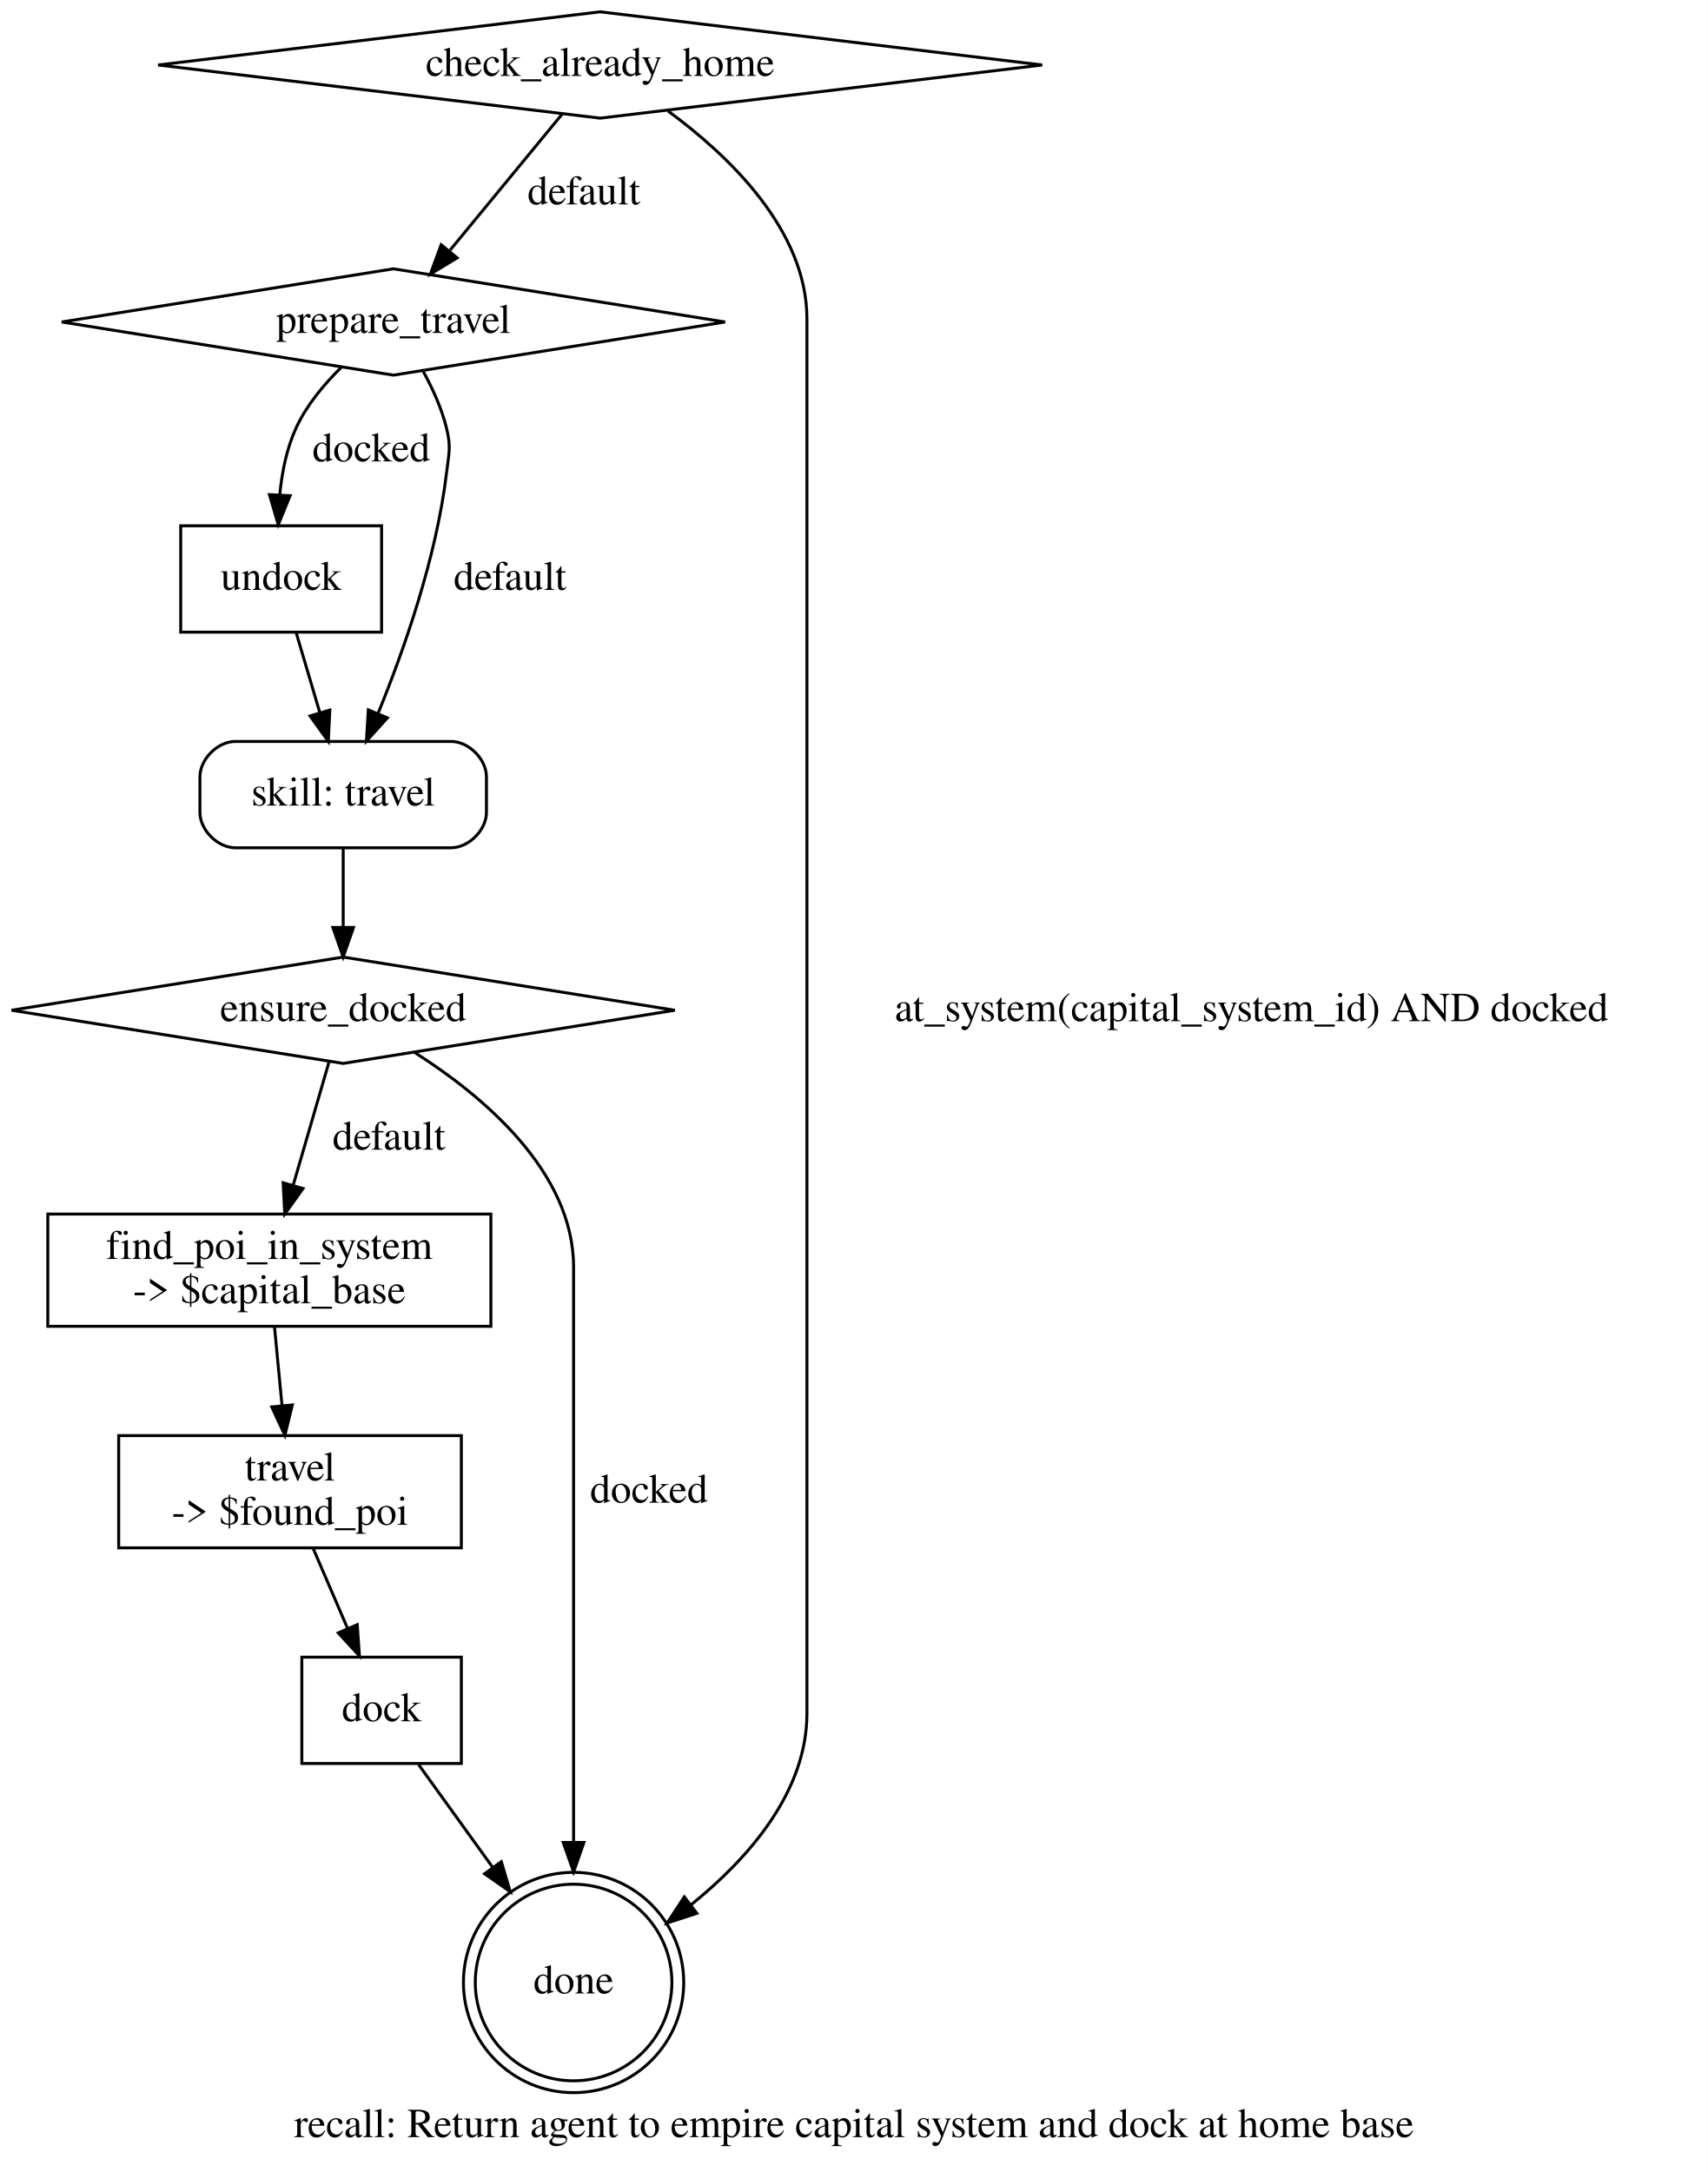
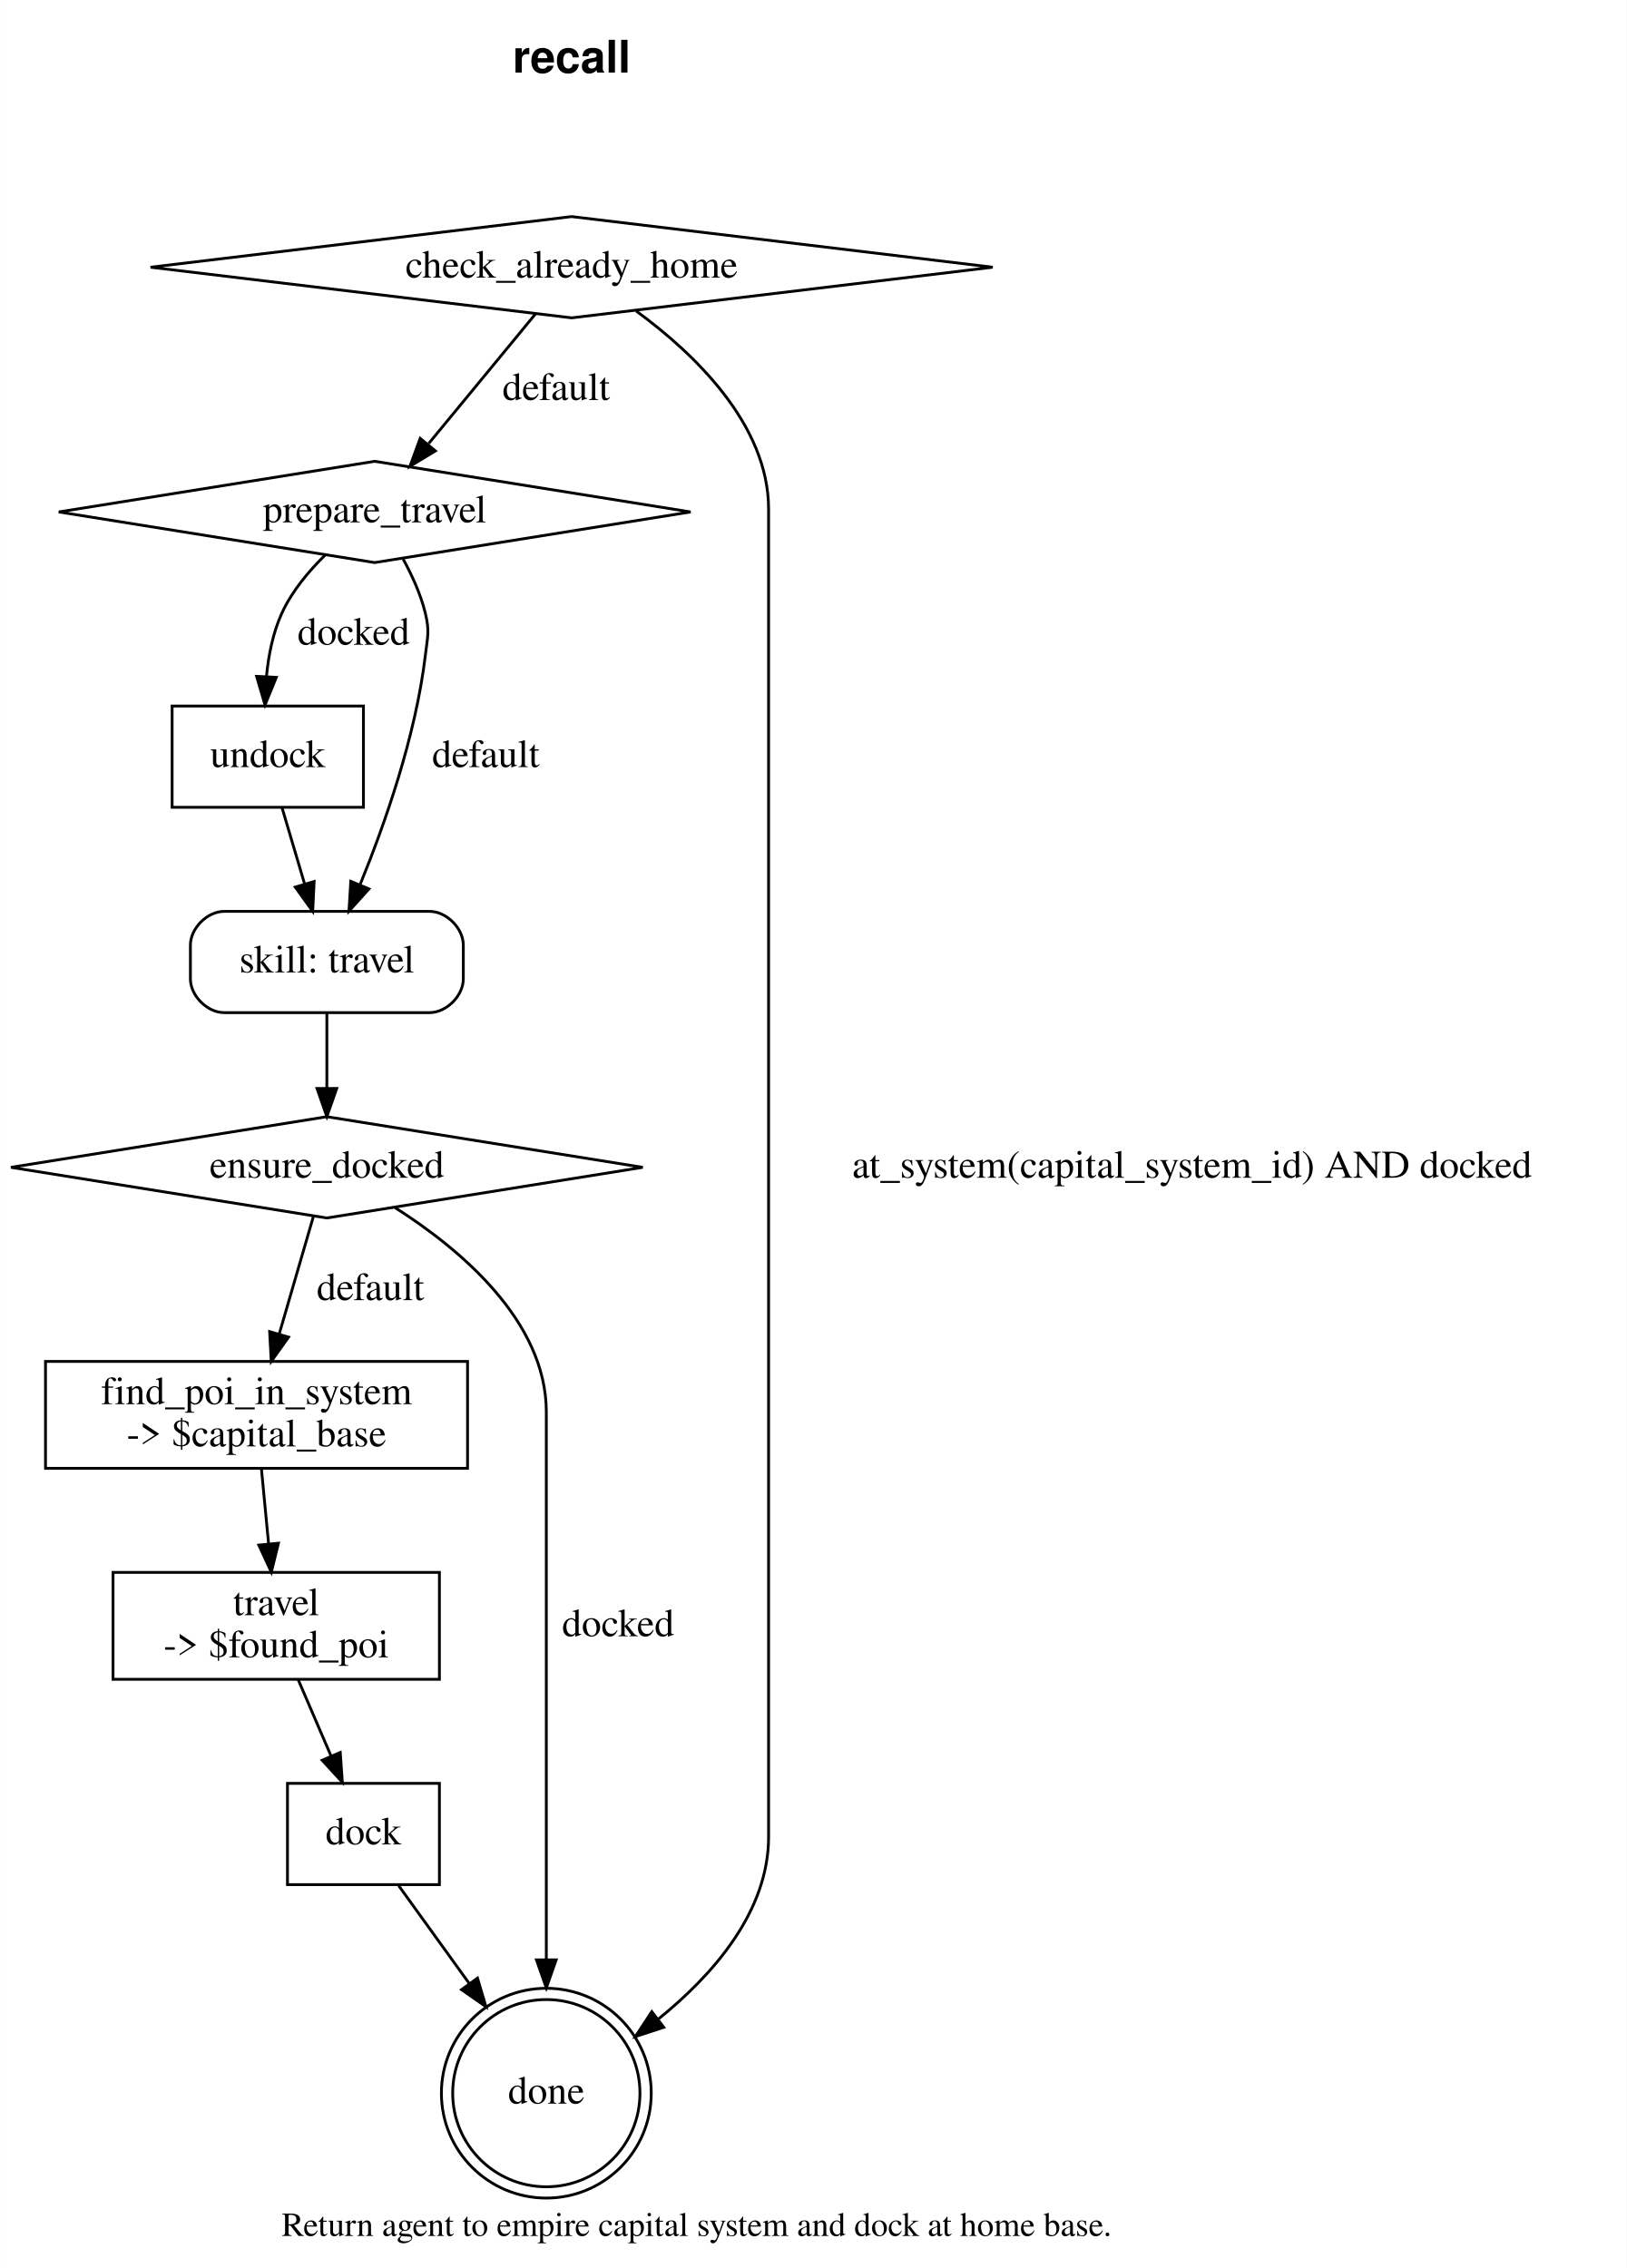
- <svg xmlns="http://www.w3.org/2000/svg" width="578pt" height="735pt" viewBox="0.00 0.00 578.14 735.29">
-   <g id="graph0" class="graph" transform="scale(1 1) rotate(0) translate(4 731.29)">
-     <polygon fill="white" stroke="transparent" points="-4,4 -4,-731.29 574.14,-731.29 574.14,4 -4,4" />
-     <text text-anchor="middle" x="285.07" y="-7.8" font-family="Times,serif" font-size="14.00">recall: Return agent to empire capital system and dock at home base</text>
+ <svg xmlns="http://www.w3.org/2000/svg" width="578pt" height="806pt" viewBox="0.00 0.00 578.14 806.29">
+   <g id="graph0" class="graph" transform="scale(1 1) rotate(0) translate(4 802.29)">
+     <polygon fill="white" stroke="transparent" points="-4,4 -4,-802.29 574.14,-802.29 574.14,4 -4,4" />
+     <text text-anchor="start" x="96.07" y="-7.4" font-family="Times,serif" font-size="12.00">Return agent to empire capital system and dock at home base.</text>
    <g id="node1" class="node">
-       <polygon fill="none" stroke="black" points="199.14,-727.29 49.49,-709.29 199.14,-691.29 348.78,-709.29 199.14,-727.29" />
-       <text text-anchor="middle" x="199.14" y="-705.59" font-family="Times,serif" font-size="14.00">check_already_home</text>
+       <text text-anchor="middle" x="199.14" y="-776.49" font-family="Helvetica,sans-Serif" font-weight="bold" font-size="16.00">recall</text>
    </g>
    <g id="node2" class="node">
-       <polygon fill="none" stroke="black" points="129.14,-640.29 16.86,-622.29 129.14,-604.29 241.41,-622.29 129.14,-640.29" />
-       <text text-anchor="middle" x="129.14" y="-618.59" font-family="Times,serif" font-size="14.00">prepare_travel</text>
+       <polygon fill="none" stroke="black" points="199.14,-725.29 49.49,-707.29 199.14,-689.29 348.78,-707.29 199.14,-725.29" />
+       <text text-anchor="middle" x="199.14" y="-703.59" font-family="Times,serif" font-size="14.00">check_already_home</text>
+     </g>
+     <g id="node3" class="node">
+       <polygon fill="none" stroke="black" points="129.14,-638.29 16.86,-620.29 129.14,-602.29 241.41,-620.29 129.14,-638.29" />
+       <text text-anchor="middle" x="129.14" y="-616.59" font-family="Times,serif" font-size="14.00">prepare_travel</text>
+     </g>
+     <g id="edge3" class="edge">
+       <path fill="none" stroke="black" d="M186.3,-690.7C175.67,-677.8 160.42,-659.28 148.34,-644.62" />
+       <polygon fill="black" stroke="black" points="150.72,-641.99 141.66,-636.5 145.31,-646.44 150.72,-641.99" />
+       <text text-anchor="middle" x="193.64" y="-660.09" font-family="Times,serif" font-size="14.00">default</text>
+     </g>
+     <g id="node10" class="node">
+       <ellipse fill="none" stroke="black" cx="190.14" cy="-58.15" rx="33.28" ry="33.28" />
+       <ellipse fill="none" stroke="black" cx="190.14" cy="-58.15" rx="37.29" ry="37.29" />
+       <text text-anchor="middle" x="190.14" y="-54.45" font-family="Times,serif" font-size="14.00">done</text>
    </g>
    <g id="edge2" class="edge">
-       <path fill="none" stroke="black" d="M186.3,-692.7C175.67,-679.8 160.42,-661.28 148.34,-646.62" />
-       <polygon fill="black" stroke="black" points="150.72,-643.99 141.66,-638.5 145.31,-648.44 150.72,-643.99" />
-       <text text-anchor="middle" x="193.64" y="-662.09" font-family="Times,serif" font-size="14.00">default</text>
+       <path fill="none" stroke="black" d="M222.06,-691.74C242.47,-676.8 269.14,-651.5 269.14,-621.29 269.14,-621.29 269.14,-621.29 269.14,-149.29 269.14,-122.77 249.56,-100.32 229.9,-84.45" />
+       <polygon fill="black" stroke="black" points="231.88,-81.57 221.81,-78.28 227.63,-87.13 231.88,-81.57" />
+       <text text-anchor="middle" x="419.64" y="-383.59" font-family="Times,serif" font-size="14.00">at_system(capital_system_id) AND docked</text>
+     </g>
+     <g id="node4" class="node">
+       <polygon fill="none" stroke="black" points="125.14,-551.29 57.14,-551.29 57.14,-515.29 125.14,-515.29 125.14,-551.29" />
+       <text text-anchor="middle" x="91.14" y="-529.59" font-family="Times,serif" font-size="14.00">undock</text>
+     </g>
+     <g id="edge4" class="edge">
+       <path fill="none" stroke="black" d="M111.52,-604.95C105.63,-599.18 99.67,-592.04 96.14,-584.29 92.99,-577.39 91.4,-569.4 90.68,-561.87" />
+       <polygon fill="black" stroke="black" points="94.17,-561.48 90.16,-551.67 87.17,-561.84 94.17,-561.48" />
+       <text text-anchor="middle" x="121.64" y="-573.09" font-family="Times,serif" font-size="14.00">docked</text>
+     </g>
+     <g id="node5" class="node">
+       <path fill="none" stroke="black" d="M148.64,-478.29C148.64,-478.29 75.64,-478.29 75.64,-478.29 69.64,-478.29 63.64,-472.29 63.64,-466.29 63.64,-466.29 63.64,-454.29 63.64,-454.29 63.64,-448.29 69.64,-442.29 75.64,-442.29 75.64,-442.29 148.64,-442.29 148.64,-442.29 154.64,-442.29 160.64,-448.29 160.64,-454.29 160.64,-454.29 160.64,-466.29 160.64,-466.29 160.64,-472.29 154.64,-478.29 148.64,-478.29" />
+       <text text-anchor="middle" x="112.14" y="-456.59" font-family="Times,serif" font-size="14.00">skill: travel</text>
+     </g>
+     <g id="edge5" class="edge">
+       <path fill="none" stroke="black" d="M139.25,-603.54C142.43,-597.73 145.53,-590.94 147.14,-584.29 148.71,-577.81 147.92,-575.91 147.14,-569.29 143.73,-540.57 132.73,-509.29 123.96,-487.82" />
+       <polygon fill="black" stroke="black" points="127.1,-486.27 120,-478.4 120.65,-488.98 127.1,-486.27" />
+       <text text-anchor="middle" x="168.64" y="-529.59" font-family="Times,serif" font-size="14.00">default</text>
+     </g>
+     <g id="edge6" class="edge">
+       <path fill="none" stroke="black" d="M96.22,-515.11C98.62,-507 101.54,-497.13 104.22,-488.07" />
+       <polygon fill="black" stroke="black" points="107.62,-488.91 107.1,-478.32 100.91,-486.92 107.62,-488.91" />
+     </g>
+     <g id="node6" class="node">
+       <polygon fill="none" stroke="black" points="112.14,-405.29 -0.14,-387.29 112.14,-369.29 224.41,-387.29 112.14,-405.29" />
+       <text text-anchor="middle" x="112.14" y="-383.59" font-family="Times,serif" font-size="14.00">ensure_docked</text>
+     </g>
+     <g id="edge7" class="edge">
+       <path fill="none" stroke="black" d="M112.14,-442.11C112.14,-434.08 112.14,-424.34 112.14,-415.36" />
+       <polygon fill="black" stroke="black" points="115.64,-415.32 112.14,-405.32 108.64,-415.32 115.64,-415.32" />
+     </g>
+     <g id="node7" class="node">
+       <polygon fill="none" stroke="black" points="162.14,-318.29 12.14,-318.29 12.14,-280.29 162.14,-280.29 162.14,-318.29" />
+       <text text-anchor="middle" x="87.14" y="-303.09" font-family="Times,serif" font-size="14.00">find_poi_in_system</text>
+       <text text-anchor="middle" x="87.14" y="-288.09" font-family="Times,serif" font-size="14.00">-&gt; $capital_base</text>
+     </g>
+     <g id="edge9" class="edge">
+       <path fill="none" stroke="black" d="M107.32,-369.71C103.9,-357.97 99.24,-341.93 95.26,-328.22" />
+       <polygon fill="black" stroke="black" points="98.53,-326.93 92.37,-318.31 91.8,-328.89 98.53,-326.93" />
+       <text text-anchor="middle" x="127.64" y="-340.09" font-family="Times,serif" font-size="14.00">default</text>
+     </g>
+     <g id="edge8" class="edge">
+       <path fill="none" stroke="black" d="M136.39,-372.96C159.29,-358.39 190.14,-332.75 190.14,-300.29 190.14,-300.29 190.14,-300.29 190.14,-149.29 190.14,-135.2 190.14,-119.87 190.14,-105.91" />
+       <polygon fill="black" stroke="black" points="193.64,-105.55 190.14,-95.55 186.64,-105.55 193.64,-105.55" />
+       <text text-anchor="middle" x="215.64" y="-220.59" font-family="Times,serif" font-size="14.00">docked</text>
+     </g>
+     <g id="node8" class="node">
+       <polygon fill="none" stroke="black" points="152.14,-243.29 36.14,-243.29 36.14,-205.29 152.14,-205.29 152.14,-243.29" />
+       <text text-anchor="middle" x="94.14" y="-228.09" font-family="Times,serif" font-size="14.00">travel</text>
+       <text text-anchor="middle" x="94.14" y="-213.09" font-family="Times,serif" font-size="14.00">-&gt; $found_poi</text>
+     </g>
+     <g id="edge10" class="edge">
+       <path fill="none" stroke="black" d="M88.87,-280.25C89.64,-272.18 90.57,-262.47 91.43,-253.48" />
+       <polygon fill="black" stroke="black" points="94.93,-253.67 92.4,-243.38 87.96,-253 94.93,-253.67" />
    </g>
    <g id="node9" class="node">
-       <ellipse fill="none" stroke="black" cx="190.14" cy="-60.15" rx="33.28" ry="33.28" />
-       <ellipse fill="none" stroke="black" cx="190.14" cy="-60.15" rx="37.29" ry="37.29" />
-       <text text-anchor="middle" x="190.14" y="-56.45" font-family="Times,serif" font-size="14.00">done</text>
-     </g>
-     <g id="edge1" class="edge">
-       <path fill="none" stroke="black" d="M222.06,-693.74C242.47,-678.8 269.14,-653.5 269.14,-623.29 269.14,-623.29 269.14,-623.29 269.14,-151.29 269.14,-124.77 249.56,-102.32 229.9,-86.45" />
-       <polygon fill="black" stroke="black" points="231.88,-83.57 221.81,-80.28 227.63,-89.13 231.88,-83.57" />
-       <text text-anchor="middle" x="419.64" y="-385.59" font-family="Times,serif" font-size="14.00">at_system(capital_system_id) AND docked</text>
-     </g>
-     <g id="node3" class="node">
-       <polygon fill="none" stroke="black" points="125.14,-553.29 57.14,-553.29 57.14,-517.29 125.14,-517.29 125.14,-553.29" />
-       <text text-anchor="middle" x="91.14" y="-531.59" font-family="Times,serif" font-size="14.00">undock</text>
-     </g>
-     <g id="edge3" class="edge">
-       <path fill="none" stroke="black" d="M111.52,-606.95C105.63,-601.18 99.67,-594.04 96.14,-586.29 92.99,-579.39 91.4,-571.4 90.68,-563.87" />
-       <polygon fill="black" stroke="black" points="94.17,-563.48 90.16,-553.67 87.17,-563.84 94.17,-563.48" />
-       <text text-anchor="middle" x="121.64" y="-575.09" font-family="Times,serif" font-size="14.00">docked</text>
-     </g>
-     <g id="node4" class="node">
-       <path fill="none" stroke="black" d="M148.64,-480.29C148.64,-480.29 75.64,-480.29 75.64,-480.29 69.64,-480.29 63.64,-474.29 63.64,-468.29 63.64,-468.29 63.64,-456.29 63.64,-456.29 63.64,-450.29 69.64,-444.29 75.64,-444.29 75.64,-444.29 148.64,-444.29 148.64,-444.29 154.64,-444.29 160.64,-450.29 160.64,-456.29 160.64,-456.29 160.64,-468.29 160.64,-468.29 160.64,-474.29 154.64,-480.29 148.64,-480.29" />
-       <text text-anchor="middle" x="112.14" y="-458.59" font-family="Times,serif" font-size="14.00">skill: travel</text>
-     </g>
-     <g id="edge4" class="edge">
-       <path fill="none" stroke="black" d="M139.25,-605.54C142.43,-599.73 145.53,-592.94 147.14,-586.29 148.71,-579.81 147.92,-577.91 147.14,-571.29 143.73,-542.57 132.73,-511.29 123.96,-489.82" />
-       <polygon fill="black" stroke="black" points="127.1,-488.27 120,-480.4 120.65,-490.98 127.1,-488.27" />
-       <text text-anchor="middle" x="168.64" y="-531.59" font-family="Times,serif" font-size="14.00">default</text>
-     </g>
-     <g id="edge5" class="edge">
-       <path fill="none" stroke="black" d="M96.22,-517.11C98.62,-509 101.54,-499.13 104.22,-490.07" />
-       <polygon fill="black" stroke="black" points="107.62,-490.91 107.1,-480.32 100.91,-488.92 107.62,-490.91" />
-     </g>
-     <g id="node5" class="node">
-       <polygon fill="none" stroke="black" points="112.14,-407.29 -0.14,-389.29 112.14,-371.29 224.41,-389.29 112.14,-407.29" />
-       <text text-anchor="middle" x="112.14" y="-385.59" font-family="Times,serif" font-size="14.00">ensure_docked</text>
-     </g>
-     <g id="edge6" class="edge">
-       <path fill="none" stroke="black" d="M112.14,-444.11C112.14,-436.08 112.14,-426.34 112.14,-417.36" />
-       <polygon fill="black" stroke="black" points="115.64,-417.32 112.14,-407.32 108.64,-417.32 115.64,-417.32" />
-     </g>
-     <g id="node6" class="node">
-       <polygon fill="none" stroke="black" points="162.14,-320.29 12.14,-320.29 12.14,-282.29 162.14,-282.29 162.14,-320.29" />
-       <text text-anchor="middle" x="87.14" y="-305.09" font-family="Times,serif" font-size="14.00">find_poi_in_system</text>
-       <text text-anchor="middle" x="87.14" y="-290.09" font-family="Times,serif" font-size="14.00">-&gt; $capital_base</text>
-     </g>
-     <g id="edge8" class="edge">
-       <path fill="none" stroke="black" d="M107.32,-371.71C103.9,-359.97 99.24,-343.93 95.26,-330.22" />
-       <polygon fill="black" stroke="black" points="98.53,-328.93 92.37,-320.31 91.8,-330.89 98.53,-328.93" />
-       <text text-anchor="middle" x="127.64" y="-342.09" font-family="Times,serif" font-size="14.00">default</text>
-     </g>
-     <g id="edge7" class="edge">
-       <path fill="none" stroke="black" d="M136.39,-374.96C159.29,-360.39 190.14,-334.75 190.14,-302.29 190.14,-302.29 190.14,-302.29 190.14,-151.29 190.14,-137.2 190.14,-121.87 190.14,-107.91" />
-       <polygon fill="black" stroke="black" points="193.64,-107.55 190.14,-97.55 186.64,-107.55 193.64,-107.55" />
-       <text text-anchor="middle" x="215.64" y="-222.59" font-family="Times,serif" font-size="14.00">docked</text>
-     </g>
-     <g id="node7" class="node">
-       <polygon fill="none" stroke="black" points="152.14,-245.29 36.14,-245.29 36.14,-207.29 152.14,-207.29 152.14,-245.29" />
-       <text text-anchor="middle" x="94.14" y="-230.09" font-family="Times,serif" font-size="14.00">travel</text>
-       <text text-anchor="middle" x="94.14" y="-215.09" font-family="Times,serif" font-size="14.00">-&gt; $found_poi</text>
-     </g>
-     <g id="edge9" class="edge">
-       <path fill="none" stroke="black" d="M88.87,-282.25C89.64,-274.18 90.57,-264.47 91.43,-255.48" />
-       <polygon fill="black" stroke="black" points="94.93,-255.67 92.4,-245.38 87.96,-255 94.93,-255.67" />
-     </g>
-     <g id="node8" class="node">
-       <polygon fill="none" stroke="black" points="152.14,-170.29 98.14,-170.29 98.14,-134.29 152.14,-134.29 152.14,-170.29" />
-       <text text-anchor="middle" x="125.14" y="-148.59" font-family="Times,serif" font-size="14.00">dock</text>
-     </g>
-     <g id="edge10" class="edge">
-       <path fill="none" stroke="black" d="M101.96,-207.13C105.49,-198.93 109.73,-189.08 113.61,-180.06" />
-       <polygon fill="black" stroke="black" points="116.9,-181.28 117.64,-170.71 110.47,-178.51 116.9,-181.28" />
+       <polygon fill="none" stroke="black" points="152.14,-168.29 98.14,-168.29 98.14,-132.29 152.14,-132.29 152.14,-168.29" />
+       <text text-anchor="middle" x="125.14" y="-146.59" font-family="Times,serif" font-size="14.00">dock</text>
    </g>
    <g id="edge11" class="edge">
-       <path fill="none" stroke="black" d="M137.67,-133.91C144.8,-124.02 154.03,-111.22 162.76,-99.12" />
-       <polygon fill="black" stroke="black" points="165.68,-101.06 168.68,-90.9 160,-96.96 165.68,-101.06" />
+       <path fill="none" stroke="black" d="M101.96,-205.13C105.49,-196.93 109.73,-187.08 113.61,-178.06" />
+       <polygon fill="black" stroke="black" points="116.9,-179.28 117.64,-168.71 110.47,-176.51 116.9,-179.28" />
+     </g>
+     <g id="edge12" class="edge">
+       <path fill="none" stroke="black" d="M137.67,-131.91C144.8,-122.02 154.03,-109.22 162.76,-97.12" />
+       <polygon fill="black" stroke="black" points="165.68,-99.06 168.68,-88.9 160,-94.96 165.68,-99.06" />
    </g>
  </g>
</svg>
